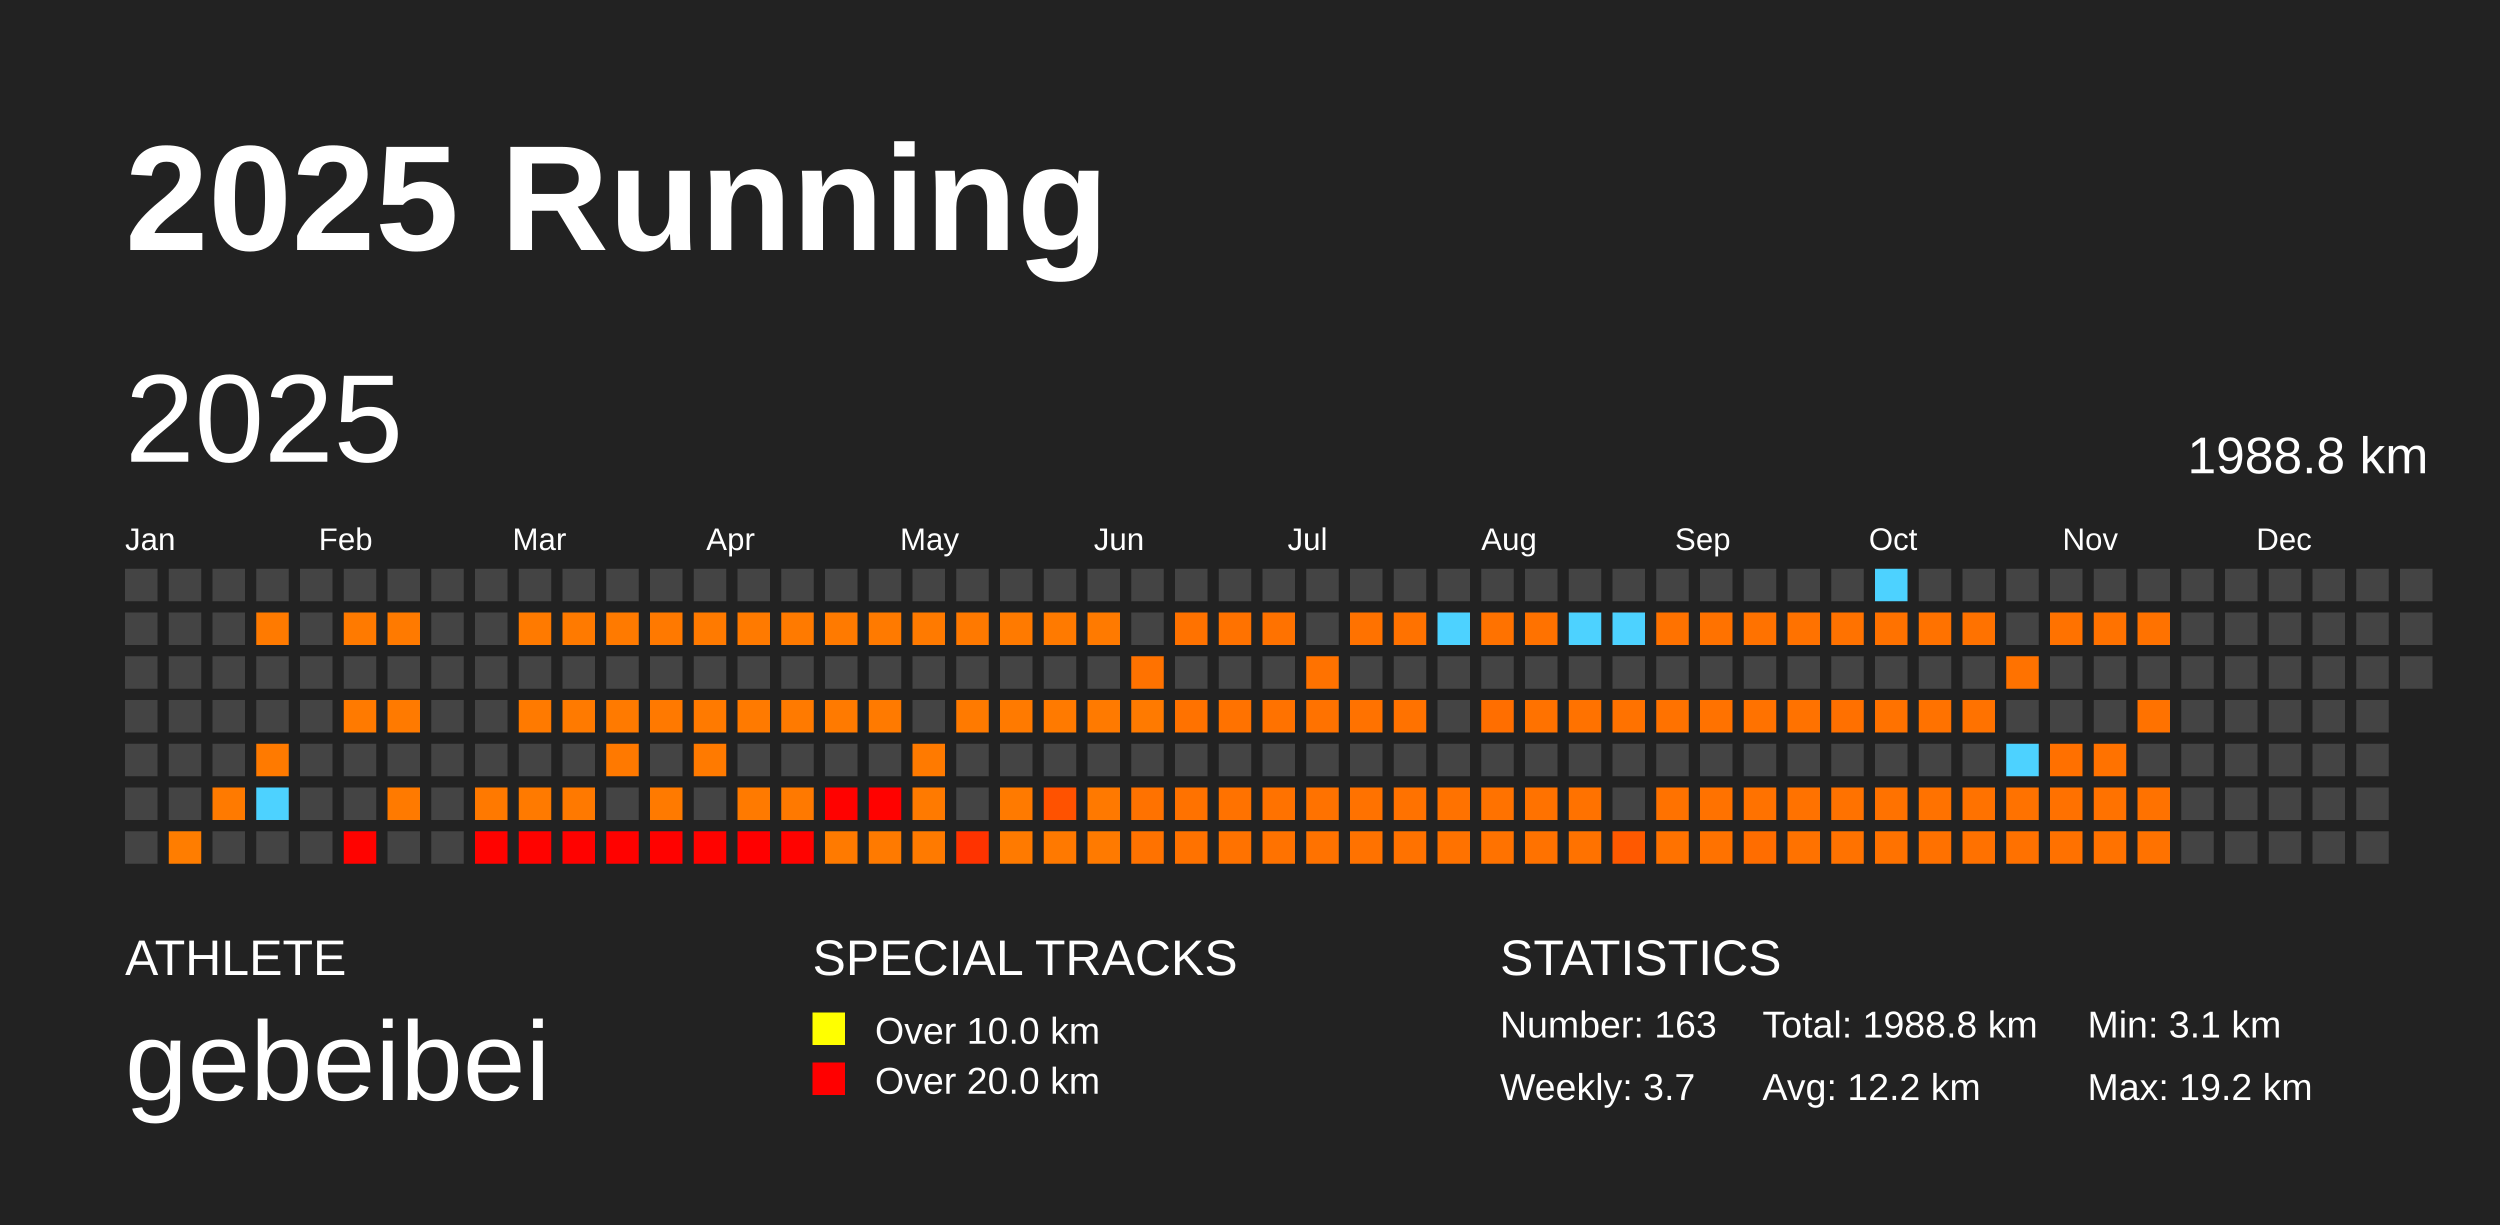
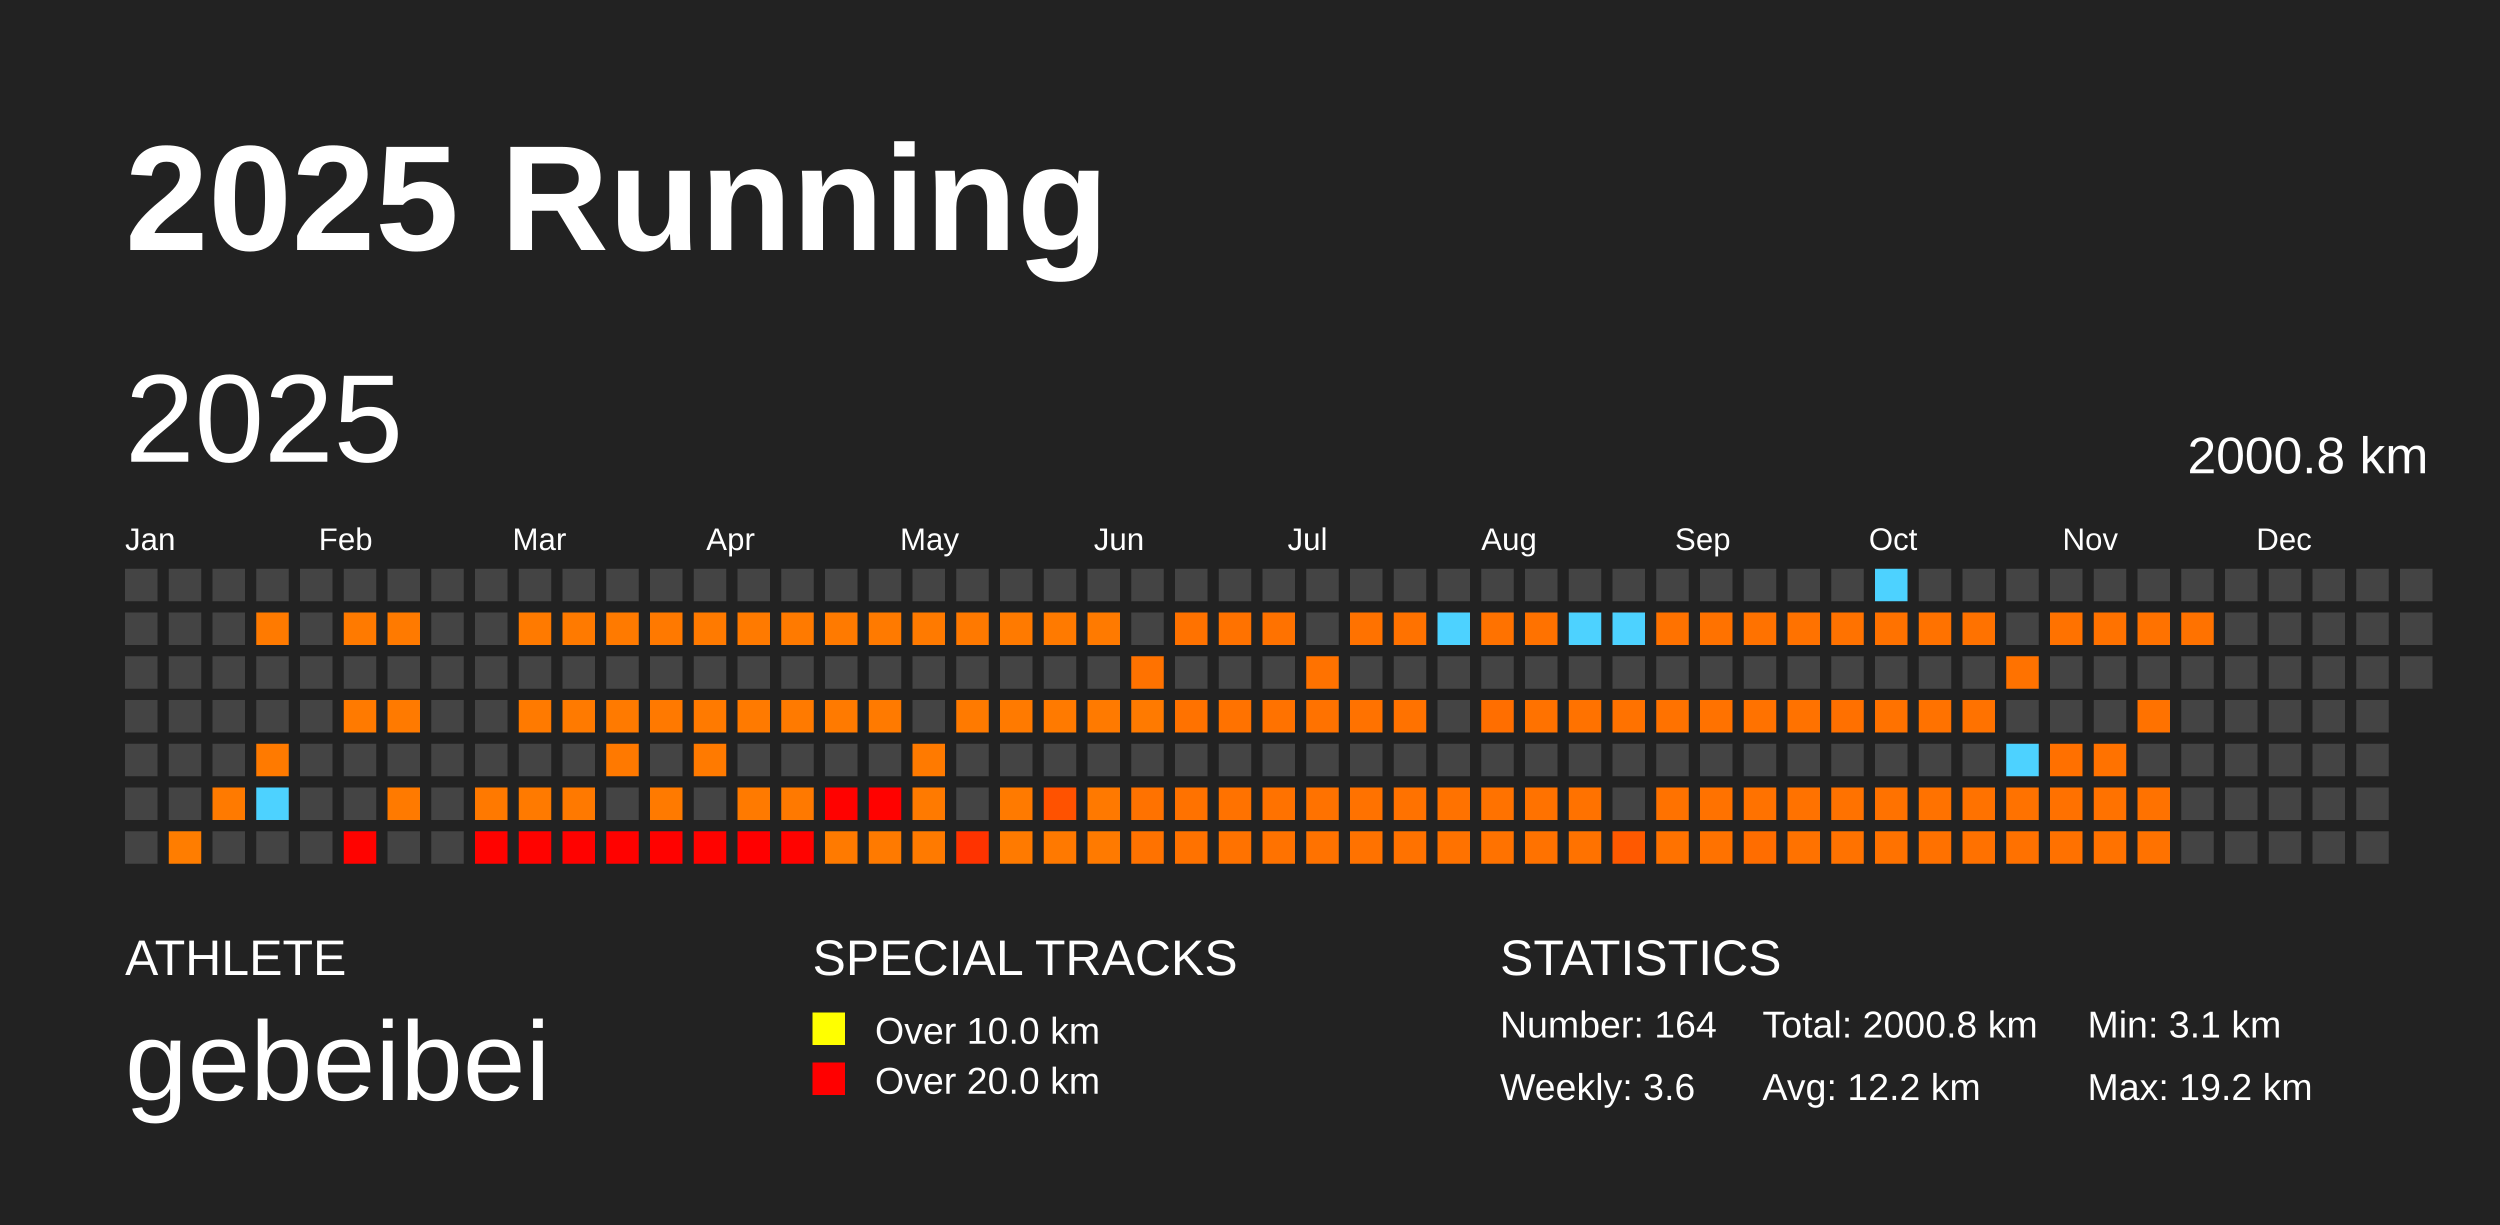
<svg xmlns="http://www.w3.org/2000/svg" baseProfile="full" height="98mm" version="1.1" viewBox="0,0,200,98" width="200mm">
  <defs />
  <rect fill="#222222" height="98" width="200" x="0" y="0" />
  <text fill="#FFFFFF" style="font-size:12px; font-family:Arial; font-weight:bold;" x="10" y="20">2025 Running</text>
  <text fill="#FFFFFF" style="font-size:4px; font-family:Arial" x="10" y="78">ATHLETE</text>
  <text fill="#FFFFFF" style="font-size:9px; font-family:Arial" x="10" y="88">gebeibei</text>
  <text fill="#FFFFFF" style="font-size:4px; font-family:Arial" x="65" y="78">SPECIAL TRACKS</text>
  <rect fill="yellow" height="2.6" width="2.6" x="65" y="81" />
  <text fill="#FFFFFF" style="font-size:3px; font-family:Arial" x="70" y="83.5">Over 10.0 km</text>
  <rect fill="red" height="2.6" width="2.6" x="65" y="85" />
  <text fill="#FFFFFF" style="font-size:3px; font-family:Arial" x="70" y="87.5">Over 20.0 km</text>
  <text fill="#FFFFFF" style="font-size:4px; font-family:Arial" x="120" y="78">STATISTICS</text>
-   <text fill="#FFFFFF" style="font-size:3px; font-family:Arial" x="120" y="83">Number: 163</text>
-   <text fill="#FFFFFF" style="font-size:3px; font-family:Arial" x="120" y="88">Weekly: 3.7</text>
-   <text fill="#FFFFFF" style="font-size:3px; font-family:Arial" x="141" y="83">Total: 1988.8 km</text>
+   <text fill="#FFFFFF" style="font-size:3px; font-family:Arial" x="120" y="83">Number: 164</text>
+   <text fill="#FFFFFF" style="font-size:3px; font-family:Arial" x="120" y="88">Weekly: 3.6</text>
+   <text fill="#FFFFFF" style="font-size:3px; font-family:Arial" x="141" y="83">Total: 2000.8 km</text>
  <text fill="#FFFFFF" style="font-size:3px; font-family:Arial" x="141" y="88">Avg: 12.2 km</text>
  <text fill="#FFFFFF" style="font-size:3px; font-family:Arial" x="167" y="83">Min: 3.1 km</text>
  <text fill="#FFFFFF" style="font-size:3px; font-family:Arial" x="167" y="88">Max: 19.2 km</text>
  <text dominant-baseline="hanging" fill="#FFFFFF" style="font-size:10.0px; font-family:Arial;" x="10" y="30">2025</text>
-   <text dominant-baseline="hanging" fill="#FFFFFF" style="font-size:4.125px; font-family:Arial;" x="175" y="35">1988.8 km</text>
+   <text dominant-baseline="hanging" fill="#FFFFFF" style="font-size:4.125px; font-family:Arial;" x="175" y="35">2000.8 km</text>
  <text fill="#FFFFFF" style="font-size:2.5px; font-family:Arial" x="10.0" y="44">Jan</text>
  <text fill="#FFFFFF" style="font-size:2.5px; font-family:Arial" x="25.5" y="44">Feb</text>
  <text fill="#FFFFFF" style="font-size:2.5px; font-family:Arial" x="41.0" y="44">Mar</text>
  <text fill="#FFFFFF" style="font-size:2.5px; font-family:Arial" x="56.5" y="44">Apr</text>
  <text fill="#FFFFFF" style="font-size:2.5px; font-family:Arial" x="72.0" y="44">May</text>
  <text fill="#FFFFFF" style="font-size:2.5px; font-family:Arial" x="87.5" y="44">Jun</text>
  <text fill="#FFFFFF" style="font-size:2.5px; font-family:Arial" x="103.0" y="44">Jul</text>
  <text fill="#FFFFFF" style="font-size:2.5px; font-family:Arial" x="118.5" y="44">Aug</text>
  <text fill="#FFFFFF" style="font-size:2.5px; font-family:Arial" x="134.0" y="44">Sep</text>
  <text fill="#FFFFFF" style="font-size:2.5px; font-family:Arial" x="149.5" y="44">Oct</text>
  <text fill="#FFFFFF" style="font-size:2.5px; font-family:Arial" x="165.0" y="44">Nov</text>
  <text fill="#FFFFFF" style="font-size:2.5px; font-family:Arial" x="180.5" y="44">Dec</text>
  <rect fill="#444444" height="2.6" width="2.6" x="10.0" y="45.5" />
  <rect fill="#444444" height="2.6" width="2.6" x="10.0" y="49.0" />
  <rect fill="#444444" height="2.6" width="2.6" x="10.0" y="52.5" />
  <rect fill="#444444" height="2.6" width="2.6" x="10.0" y="56.0" />
  <rect fill="#444444" height="2.6" width="2.6" x="10.0" y="59.5" />
  <rect fill="#444444" height="2.6" width="2.6" x="10.0" y="63.0" />
  <rect fill="#444444" height="2.6" width="2.6" x="10.0" y="66.5" />
  <rect fill="#444444" height="2.6" width="2.6" x="13.5" y="45.5" />
  <rect fill="#444444" height="2.6" width="2.6" x="13.5" y="49.0" />
  <rect fill="#444444" height="2.6" width="2.6" x="13.5" y="52.5" />
  <rect fill="#444444" height="2.6" width="2.6" x="13.5" y="56.0" />
  <rect fill="#444444" height="2.6" width="2.6" x="13.5" y="59.5" />
  <rect fill="#444444" height="2.6" width="2.6" x="13.5" y="63.0" />
  <rect fill="#ff7d00" height="2.6" width="2.6" x="13.5" y="66.5" />
  <rect fill="#444444" height="2.6" width="2.6" x="17.0" y="45.5" />
  <rect fill="#444444" height="2.6" width="2.6" x="17.0" y="49.0" />
  <rect fill="#444444" height="2.6" width="2.6" x="17.0" y="52.5" />
  <rect fill="#444444" height="2.6" width="2.6" x="17.0" y="56.0" />
  <rect fill="#444444" height="2.6" width="2.6" x="17.0" y="59.5" />
  <rect fill="#ff7a00" height="2.6" width="2.6" x="17.0" y="63.0" />
  <rect fill="#444444" height="2.6" width="2.6" x="17.0" y="66.5" />
  <rect fill="#444444" height="2.6" width="2.6" x="20.5" y="45.5" />
  <rect fill="#ff7a00" height="2.6" width="2.6" x="20.5" y="49.0" />
  <rect fill="#444444" height="2.6" width="2.6" x="20.5" y="52.5" />
  <rect fill="#444444" height="2.6" width="2.6" x="20.5" y="56.0" />
  <rect fill="#ff7a00" height="2.6" width="2.6" x="20.5" y="59.5" />
  <rect fill="#4dd2ff" height="2.6" width="2.6" x="20.5" y="63.0" />
  <rect fill="#444444" height="2.6" width="2.6" x="20.5" y="66.5" />
  <rect fill="#444444" height="2.6" width="2.6" x="24.0" y="45.5" />
  <rect fill="#444444" height="2.6" width="2.6" x="24.0" y="49.0" />
  <rect fill="#444444" height="2.6" width="2.6" x="24.0" y="52.5" />
  <rect fill="#444444" height="2.6" width="2.6" x="24.0" y="56.0" />
  <rect fill="#444444" height="2.6" width="2.6" x="24.0" y="59.5" />
  <rect fill="#444444" height="2.6" width="2.6" x="24.0" y="63.0" />
  <rect fill="#444444" height="2.6" width="2.6" x="24.0" y="66.5" />
  <rect fill="#444444" height="2.6" width="2.6" x="27.5" y="45.5" />
  <rect fill="#ff7a00" height="2.6" width="2.6" x="27.5" y="49.0" />
  <rect fill="#444444" height="2.6" width="2.6" x="27.5" y="52.5" />
  <rect fill="#ff7a00" height="2.6" width="2.6" x="27.5" y="56.0" />
  <rect fill="#444444" height="2.6" width="2.6" x="27.5" y="59.5" />
  <rect fill="#444444" height="2.6" width="2.6" x="27.5" y="63.0" />
  <rect fill="#ff0300" height="2.6" width="2.6" x="27.5" y="66.5" />
  <rect fill="#444444" height="2.6" width="2.6" x="31.0" y="45.5" />
  <rect fill="#ff7a00" height="2.6" width="2.6" x="31.0" y="49.0" />
  <rect fill="#444444" height="2.6" width="2.6" x="31.0" y="52.5" />
  <rect fill="#ff7a00" height="2.6" width="2.6" x="31.0" y="56.0" />
  <rect fill="#444444" height="2.6" width="2.6" x="31.0" y="59.5" />
  <rect fill="#ff7a00" height="2.6" width="2.6" x="31.0" y="63.0" />
  <rect fill="#444444" height="2.6" width="2.6" x="31.0" y="66.5" />
  <rect fill="#444444" height="2.6" width="2.6" x="34.5" y="45.5" />
  <rect fill="#444444" height="2.6" width="2.6" x="34.5" y="49.0" />
  <rect fill="#444444" height="2.6" width="2.6" x="34.5" y="52.5" />
  <rect fill="#444444" height="2.6" width="2.6" x="34.5" y="56.0" />
  <rect fill="#444444" height="2.6" width="2.6" x="34.5" y="59.5" />
  <rect fill="#444444" height="2.6" width="2.6" x="34.5" y="63.0" />
  <rect fill="#444444" height="2.6" width="2.6" x="34.5" y="66.5" />
  <rect fill="#444444" height="2.6" width="2.6" x="38.0" y="45.5" />
  <rect fill="#444444" height="2.6" width="2.6" x="38.0" y="49.0" />
  <rect fill="#444444" height="2.6" width="2.6" x="38.0" y="52.5" />
  <rect fill="#444444" height="2.6" width="2.6" x="38.0" y="56.0" />
  <rect fill="#444444" height="2.6" width="2.6" x="38.0" y="59.5" />
  <rect fill="#ff7900" height="2.6" width="2.6" x="38.0" y="63.0" />
  <rect fill="#ff0300" height="2.6" width="2.6" x="38.0" y="66.5" />
  <rect fill="#444444" height="2.6" width="2.6" x="41.5" y="45.5" />
  <rect fill="#ff7a00" height="2.6" width="2.6" x="41.5" y="49.0" />
  <rect fill="#444444" height="2.6" width="2.6" x="41.5" y="52.5" />
  <rect fill="#ff7a00" height="2.6" width="2.6" x="41.5" y="56.0" />
  <rect fill="#444444" height="2.6" width="2.6" x="41.5" y="59.5" />
  <rect fill="#ff7a00" height="2.6" width="2.6" x="41.5" y="63.0" />
  <rect fill="#ff0300" height="2.6" width="2.6" x="41.5" y="66.5" />
  <rect fill="#444444" height="2.6" width="2.6" x="45.0" y="45.5" />
  <rect fill="#ff7a00" height="2.6" width="2.6" x="45.0" y="49.0" />
  <rect fill="#444444" height="2.6" width="2.6" x="45.0" y="52.5" />
  <rect fill="#ff7a00" height="2.6" width="2.6" x="45.0" y="56.0" />
  <rect fill="#444444" height="2.6" width="2.6" x="45.0" y="59.5" />
  <rect fill="#ff7900" height="2.6" width="2.6" x="45.0" y="63.0" />
  <rect fill="#ff0200" height="2.6" width="2.6" x="45.0" y="66.5" />
  <rect fill="#444444" height="2.6" width="2.6" x="48.5" y="45.5" />
  <rect fill="#ff7a00" height="2.6" width="2.6" x="48.5" y="49.0" />
  <rect fill="#444444" height="2.6" width="2.6" x="48.5" y="52.5" />
  <rect fill="#ff7a00" height="2.6" width="2.6" x="48.5" y="56.0" />
  <rect fill="#ff7900" height="2.6" width="2.6" x="48.5" y="59.5" />
  <rect fill="#444444" height="2.6" width="2.6" x="48.5" y="63.0" />
  <rect fill="#ff0200" height="2.6" width="2.6" x="48.5" y="66.5" />
  <rect fill="#444444" height="2.6" width="2.6" x="52.0" y="45.5" />
  <rect fill="#ff7900" height="2.6" width="2.6" x="52.0" y="49.0" />
  <rect fill="#444444" height="2.6" width="2.6" x="52.0" y="52.5" />
  <rect fill="#ff7900" height="2.6" width="2.6" x="52.0" y="56.0" />
  <rect fill="#444444" height="2.6" width="2.6" x="52.0" y="59.5" />
  <rect fill="#ff7a00" height="2.6" width="2.6" x="52.0" y="63.0" />
  <rect fill="#ff0200" height="2.6" width="2.6" x="52.0" y="66.5" />
  <rect fill="#444444" height="2.6" width="2.6" x="55.5" y="45.5" />
  <rect fill="#ff7a00" height="2.6" width="2.6" x="55.5" y="49.0" />
  <rect fill="#444444" height="2.6" width="2.6" x="55.5" y="52.5" />
  <rect fill="#ff7a00" height="2.6" width="2.6" x="55.5" y="56.0" />
  <rect fill="#ff7a00" height="2.6" width="2.6" x="55.5" y="59.5" />
  <rect fill="#444444" height="2.6" width="2.6" x="55.5" y="63.0" />
  <rect fill="#ff0300" height="2.6" width="2.6" x="55.5" y="66.5" />
  <rect fill="#444444" height="2.6" width="2.6" x="59.0" y="45.5" />
  <rect fill="#ff7a00" height="2.6" width="2.6" x="59.0" y="49.0" />
  <rect fill="#444444" height="2.6" width="2.6" x="59.0" y="52.5" />
  <rect fill="#ff7a00" height="2.6" width="2.6" x="59.0" y="56.0" />
  <rect fill="#444444" height="2.6" width="2.6" x="59.0" y="59.5" />
  <rect fill="#ff7a00" height="2.6" width="2.6" x="59.0" y="63.0" />
  <rect fill="#ff0000" height="2.6" width="2.6" x="59.0" y="66.5" />
  <rect fill="#444444" height="2.6" width="2.6" x="62.5" y="45.5" />
  <rect fill="#ff7a00" height="2.6" width="2.6" x="62.5" y="49.0" />
  <rect fill="#444444" height="2.6" width="2.6" x="62.5" y="52.5" />
  <rect fill="#ff7a00" height="2.6" width="2.6" x="62.5" y="56.0" />
  <rect fill="#444444" height="2.6" width="2.6" x="62.5" y="59.5" />
  <rect fill="#ff7900" height="2.6" width="2.6" x="62.5" y="63.0" />
  <rect fill="#ff0300" height="2.6" width="2.6" x="62.5" y="66.5" />
  <rect fill="#444444" height="2.6" width="2.6" x="66.0" y="45.5" />
  <rect fill="#ff7a00" height="2.6" width="2.6" x="66.0" y="49.0" />
  <rect fill="#444444" height="2.6" width="2.6" x="66.0" y="52.5" />
  <rect fill="#ff7a00" height="2.6" width="2.6" x="66.0" y="56.0" />
  <rect fill="#444444" height="2.6" width="2.6" x="66.0" y="59.5" />
  <rect fill="#ff0200" height="2.6" width="2.6" x="66.0" y="63.0" />
  <rect fill="#ff7a00" height="2.6" width="2.6" x="66.0" y="66.5" />
  <rect fill="#444444" height="2.6" width="2.6" x="69.5" y="45.5" />
  <rect fill="#ff7a00" height="2.6" width="2.6" x="69.5" y="49.0" />
  <rect fill="#444444" height="2.6" width="2.6" x="69.5" y="52.5" />
  <rect fill="#ff7a00" height="2.6" width="2.6" x="69.5" y="56.0" />
  <rect fill="#444444" height="2.6" width="2.6" x="69.5" y="59.5" />
  <rect fill="#ff0200" height="2.6" width="2.6" x="69.5" y="63.0" />
  <rect fill="#ff7a00" height="2.6" width="2.6" x="69.5" y="66.5" />
  <rect fill="#444444" height="2.6" width="2.6" x="73.0" y="45.5" />
  <rect fill="#ff7a00" height="2.6" width="2.6" x="73.0" y="49.0" />
  <rect fill="#444444" height="2.6" width="2.6" x="73.0" y="52.5" />
  <rect fill="#444444" height="2.6" width="2.6" x="73.0" y="56.0" />
  <rect fill="#ff7a00" height="2.6" width="2.6" x="73.0" y="59.5" />
  <rect fill="#ff7a00" height="2.6" width="2.6" x="73.0" y="63.0" />
  <rect fill="#ff7a00" height="2.6" width="2.6" x="73.0" y="66.5" />
  <rect fill="#444444" height="2.6" width="2.6" x="76.5" y="45.5" />
  <rect fill="#ff7900" height="2.6" width="2.6" x="76.5" y="49.0" />
  <rect fill="#444444" height="2.6" width="2.6" x="76.5" y="52.5" />
  <rect fill="#ff7a00" height="2.6" width="2.6" x="76.5" y="56.0" />
  <rect fill="#444444" height="2.6" width="2.6" x="76.5" y="59.5" />
  <rect fill="#444444" height="2.6" width="2.6" x="76.5" y="63.0" />
  <rect fill="#ff3300" height="2.6" width="2.6" x="76.5" y="66.5" />
  <rect fill="#444444" height="2.6" width="2.6" x="80.0" y="45.5" />
  <rect fill="#ff7a00" height="2.6" width="2.6" x="80.0" y="49.0" />
  <rect fill="#444444" height="2.6" width="2.6" x="80.0" y="52.5" />
  <rect fill="#ff7a00" height="2.6" width="2.6" x="80.0" y="56.0" />
  <rect fill="#444444" height="2.6" width="2.6" x="80.0" y="59.5" />
  <rect fill="#ff7a00" height="2.6" width="2.6" x="80.0" y="63.0" />
  <rect fill="#ff7a00" height="2.6" width="2.6" x="80.0" y="66.5" />
  <rect fill="#444444" height="2.6" width="2.6" x="83.5" y="45.5" />
  <rect fill="#ff7a00" height="2.6" width="2.6" x="83.5" y="49.0" />
  <rect fill="#444444" height="2.6" width="2.6" x="83.5" y="52.5" />
  <rect fill="#ff7a00" height="2.6" width="2.6" x="83.5" y="56.0" />
  <rect fill="#444444" height="2.6" width="2.6" x="83.5" y="59.5" />
  <rect fill="#ff5200" height="2.6" width="2.6" x="83.5" y="63.0" />
  <rect fill="#ff7900" height="2.6" width="2.6" x="83.5" y="66.5" />
  <rect fill="#444444" height="2.6" width="2.6" x="87.0" y="45.5" />
  <rect fill="#ff7a00" height="2.6" width="2.6" x="87.0" y="49.0" />
  <rect fill="#444444" height="2.6" width="2.6" x="87.0" y="52.5" />
  <rect fill="#ff7a00" height="2.6" width="2.6" x="87.0" y="56.0" />
  <rect fill="#444444" height="2.6" width="2.6" x="87.0" y="59.5" />
  <rect fill="#ff7900" height="2.6" width="2.6" x="87.0" y="63.0" />
  <rect fill="#ff7a00" height="2.6" width="2.6" x="87.0" y="66.5" />
  <rect fill="#444444" height="2.6" width="2.6" x="90.5" y="45.5" />
  <rect fill="#444444" height="2.6" width="2.6" x="90.5" y="49.0" />
  <rect fill="#ff7200" height="2.6" width="2.6" x="90.5" y="52.5" />
  <rect fill="#ff7a00" height="2.6" width="2.6" x="90.5" y="56.0" />
  <rect fill="#444444" height="2.6" width="2.6" x="90.5" y="59.5" />
  <rect fill="#ff7200" height="2.6" width="2.6" x="90.5" y="63.0" />
  <rect fill="#ff7200" height="2.6" width="2.6" x="90.5" y="66.5" />
  <rect fill="#444444" height="2.6" width="2.6" x="94.0" y="45.5" />
  <rect fill="#ff7200" height="2.6" width="2.6" x="94.0" y="49.0" />
  <rect fill="#444444" height="2.6" width="2.6" x="94.0" y="52.5" />
  <rect fill="#ff7200" height="2.6" width="2.6" x="94.0" y="56.0" />
  <rect fill="#444444" height="2.6" width="2.6" x="94.0" y="59.5" />
  <rect fill="#ff7200" height="2.6" width="2.6" x="94.0" y="63.0" />
  <rect fill="#ff7200" height="2.6" width="2.6" x="94.0" y="66.5" />
  <rect fill="#444444" height="2.6" width="2.6" x="97.5" y="45.5" />
  <rect fill="#ff7200" height="2.6" width="2.6" x="97.5" y="49.0" />
  <rect fill="#444444" height="2.6" width="2.6" x="97.5" y="52.5" />
  <rect fill="#ff7200" height="2.6" width="2.6" x="97.5" y="56.0" />
  <rect fill="#444444" height="2.6" width="2.6" x="97.5" y="59.5" />
  <rect fill="#ff7200" height="2.6" width="2.6" x="97.5" y="63.0" />
  <rect fill="#ff7200" height="2.6" width="2.6" x="97.5" y="66.5" />
  <rect fill="#444444" height="2.6" width="2.6" x="101.0" y="45.5" />
  <rect fill="#ff7200" height="2.6" width="2.6" x="101.0" y="49.0" />
  <rect fill="#444444" height="2.6" width="2.6" x="101.0" y="52.5" />
  <rect fill="#ff7200" height="2.6" width="2.6" x="101.0" y="56.0" />
  <rect fill="#444444" height="2.6" width="2.6" x="101.0" y="59.5" />
  <rect fill="#ff7200" height="2.6" width="2.6" x="101.0" y="63.0" />
  <rect fill="#ff7200" height="2.6" width="2.6" x="101.0" y="66.5" />
  <rect fill="#444444" height="2.6" width="2.6" x="104.5" y="45.5" />
  <rect fill="#444444" height="2.6" width="2.6" x="104.5" y="49.0" />
  <rect fill="#ff7200" height="2.6" width="2.6" x="104.5" y="52.5" />
  <rect fill="#ff7200" height="2.6" width="2.6" x="104.5" y="56.0" />
  <rect fill="#444444" height="2.6" width="2.6" x="104.5" y="59.5" />
  <rect fill="#ff7200" height="2.6" width="2.6" x="104.5" y="63.0" />
  <rect fill="#ff7200" height="2.6" width="2.6" x="104.5" y="66.5" />
  <rect fill="#444444" height="2.6" width="2.6" x="108.0" y="45.5" />
  <rect fill="#ff7200" height="2.6" width="2.6" x="108.0" y="49.0" />
  <rect fill="#444444" height="2.6" width="2.6" x="108.0" y="52.5" />
  <rect fill="#ff7200" height="2.6" width="2.6" x="108.0" y="56.0" />
  <rect fill="#444444" height="2.6" width="2.6" x="108.0" y="59.5" />
  <rect fill="#ff7200" height="2.6" width="2.6" x="108.0" y="63.0" />
  <rect fill="#ff7200" height="2.6" width="2.6" x="108.0" y="66.5" />
  <rect fill="#444444" height="2.6" width="2.6" x="111.5" y="45.5" />
  <rect fill="#ff7200" height="2.6" width="2.6" x="111.5" y="49.0" />
  <rect fill="#444444" height="2.6" width="2.6" x="111.5" y="52.5" />
  <rect fill="#ff7200" height="2.6" width="2.6" x="111.5" y="56.0" />
  <rect fill="#444444" height="2.6" width="2.6" x="111.5" y="59.5" />
  <rect fill="#ff7200" height="2.6" width="2.6" x="111.5" y="63.0" />
  <rect fill="#ff7200" height="2.6" width="2.6" x="111.5" y="66.5" />
  <rect fill="#444444" height="2.6" width="2.6" x="115.0" y="45.5" />
  <rect fill="#4dd2ff" height="2.6" width="2.6" x="115.0" y="49.0" />
  <rect fill="#444444" height="2.6" width="2.6" x="115.0" y="52.5" />
  <rect fill="#444444" height="2.6" width="2.6" x="115.0" y="56.0" />
  <rect fill="#444444" height="2.6" width="2.6" x="115.0" y="59.5" />
  <rect fill="#ff7200" height="2.6" width="2.6" x="115.0" y="63.0" />
  <rect fill="#ff7200" height="2.6" width="2.6" x="115.0" y="66.5" />
  <rect fill="#444444" height="2.6" width="2.6" x="118.5" y="45.5" />
  <rect fill="#ff7200" height="2.6" width="2.6" x="118.5" y="49.0" />
  <rect fill="#444444" height="2.6" width="2.6" x="118.5" y="52.5" />
  <rect fill="#ff6e00" height="2.6" width="2.6" x="118.5" y="56.0" />
  <rect fill="#444444" height="2.6" width="2.6" x="118.5" y="59.5" />
  <rect fill="#ff7200" height="2.6" width="2.6" x="118.5" y="63.0" />
  <rect fill="#ff7200" height="2.6" width="2.6" x="118.5" y="66.5" />
  <rect fill="#444444" height="2.6" width="2.6" x="122.0" y="45.5" />
  <rect fill="#ff7200" height="2.6" width="2.6" x="122.0" y="49.0" />
  <rect fill="#444444" height="2.6" width="2.6" x="122.0" y="52.5" />
  <rect fill="#ff7200" height="2.6" width="2.6" x="122.0" y="56.0" />
  <rect fill="#444444" height="2.6" width="2.6" x="122.0" y="59.5" />
  <rect fill="#ff7200" height="2.6" width="2.6" x="122.0" y="63.0" />
  <rect fill="#ff7200" height="2.6" width="2.6" x="122.0" y="66.5" />
  <rect fill="#444444" height="2.6" width="2.6" x="125.5" y="45.5" />
  <rect fill="#4dd2ff" height="2.6" width="2.6" x="125.5" y="49.0" />
  <rect fill="#444444" height="2.6" width="2.6" x="125.5" y="52.5" />
  <rect fill="#ff7200" height="2.6" width="2.6" x="125.5" y="56.0" />
  <rect fill="#444444" height="2.6" width="2.6" x="125.5" y="59.5" />
  <rect fill="#ff7200" height="2.6" width="2.6" x="125.5" y="63.0" />
  <rect fill="#ff7200" height="2.6" width="2.6" x="125.5" y="66.5" />
  <rect fill="#444444" height="2.6" width="2.6" x="129.0" y="45.5" />
  <rect fill="#4dd2ff" height="2.6" width="2.6" x="129.0" y="49.0" />
  <rect fill="#444444" height="2.6" width="2.6" x="129.0" y="52.5" />
  <rect fill="#ff7200" height="2.6" width="2.6" x="129.0" y="56.0" />
  <rect fill="#444444" height="2.6" width="2.6" x="129.0" y="59.5" />
  <rect fill="#444444" height="2.6" width="2.6" x="129.0" y="63.0" />
  <rect fill="#ff5900" height="2.6" width="2.6" x="129.0" y="66.5" />
  <rect fill="#444444" height="2.6" width="2.6" x="132.5" y="45.5" />
  <rect fill="#ff7200" height="2.6" width="2.6" x="132.5" y="49.0" />
  <rect fill="#444444" height="2.6" width="2.6" x="132.5" y="52.5" />
  <rect fill="#ff7200" height="2.6" width="2.6" x="132.5" y="56.0" />
  <rect fill="#444444" height="2.6" width="2.6" x="132.5" y="59.5" />
  <rect fill="#ff7200" height="2.6" width="2.6" x="132.5" y="63.0" />
  <rect fill="#ff7200" height="2.6" width="2.6" x="132.5" y="66.5" />
  <rect fill="#444444" height="2.6" width="2.6" x="136.0" y="45.5" />
  <rect fill="#ff7200" height="2.6" width="2.6" x="136.0" y="49.0" />
  <rect fill="#444444" height="2.6" width="2.6" x="136.0" y="52.5" />
  <rect fill="#ff7200" height="2.6" width="2.6" x="136.0" y="56.0" />
  <rect fill="#444444" height="2.6" width="2.6" x="136.0" y="59.5" />
  <rect fill="#ff7200" height="2.6" width="2.6" x="136.0" y="63.0" />
  <rect fill="#ff7200" height="2.6" width="2.6" x="136.0" y="66.5" />
  <rect fill="#444444" height="2.6" width="2.6" x="139.5" y="45.5" />
  <rect fill="#ff7200" height="2.6" width="2.6" x="139.5" y="49.0" />
  <rect fill="#444444" height="2.6" width="2.6" x="139.5" y="52.5" />
  <rect fill="#ff7200" height="2.6" width="2.6" x="139.5" y="56.0" />
  <rect fill="#444444" height="2.6" width="2.6" x="139.5" y="59.5" />
  <rect fill="#ff7200" height="2.6" width="2.6" x="139.5" y="63.0" />
  <rect fill="#ff6d00" height="2.6" width="2.6" x="139.5" y="66.5" />
  <rect fill="#444444" height="2.6" width="2.6" x="143.0" y="45.5" />
  <rect fill="#ff7200" height="2.6" width="2.6" x="143.0" y="49.0" />
  <rect fill="#444444" height="2.6" width="2.6" x="143.0" y="52.5" />
  <rect fill="#ff7200" height="2.6" width="2.6" x="143.0" y="56.0" />
  <rect fill="#444444" height="2.6" width="2.6" x="143.0" y="59.5" />
  <rect fill="#ff7200" height="2.6" width="2.6" x="143.0" y="63.0" />
  <rect fill="#ff7200" height="2.6" width="2.6" x="143.0" y="66.5" />
  <rect fill="#444444" height="2.6" width="2.6" x="146.5" y="45.5" />
  <rect fill="#ff7200" height="2.6" width="2.6" x="146.5" y="49.0" />
  <rect fill="#444444" height="2.6" width="2.6" x="146.5" y="52.5" />
  <rect fill="#ff7000" height="2.6" width="2.6" x="146.5" y="56.0" />
  <rect fill="#444444" height="2.6" width="2.6" x="146.5" y="59.5" />
  <rect fill="#ff7200" height="2.6" width="2.6" x="146.5" y="63.0" />
  <rect fill="#ff7200" height="2.6" width="2.6" x="146.5" y="66.5" />
  <rect fill="#4dd2ff" height="2.6" width="2.6" x="150.0" y="45.5" />
  <rect fill="#ff7200" height="2.6" width="2.6" x="150.0" y="49.0" />
  <rect fill="#444444" height="2.6" width="2.6" x="150.0" y="52.5" />
  <rect fill="#ff7200" height="2.6" width="2.6" x="150.0" y="56.0" />
  <rect fill="#444444" height="2.6" width="2.6" x="150.0" y="59.5" />
  <rect fill="#ff7200" height="2.6" width="2.6" x="150.0" y="63.0" />
  <rect fill="#ff7200" height="2.6" width="2.6" x="150.0" y="66.5" />
  <rect fill="#444444" height="2.6" width="2.6" x="153.5" y="45.5" />
  <rect fill="#ff7200" height="2.6" width="2.6" x="153.5" y="49.0" />
  <rect fill="#444444" height="2.6" width="2.6" x="153.5" y="52.5" />
  <rect fill="#ff7200" height="2.6" width="2.6" x="153.5" y="56.0" />
  <rect fill="#444444" height="2.6" width="2.6" x="153.5" y="59.5" />
  <rect fill="#ff7200" height="2.6" width="2.6" x="153.5" y="63.0" />
  <rect fill="#ff7100" height="2.6" width="2.6" x="153.5" y="66.5" />
  <rect fill="#444444" height="2.6" width="2.6" x="157.0" y="45.5" />
  <rect fill="#ff7200" height="2.6" width="2.6" x="157.0" y="49.0" />
  <rect fill="#444444" height="2.6" width="2.6" x="157.0" y="52.5" />
  <rect fill="#ff7200" height="2.6" width="2.6" x="157.0" y="56.0" />
  <rect fill="#444444" height="2.6" width="2.6" x="157.0" y="59.5" />
  <rect fill="#ff7200" height="2.6" width="2.6" x="157.0" y="63.0" />
  <rect fill="#ff7100" height="2.6" width="2.6" x="157.0" y="66.5" />
  <rect fill="#444444" height="2.6" width="2.6" x="160.5" y="45.5" />
  <rect fill="#444444" height="2.6" width="2.6" x="160.5" y="49.0" />
  <rect fill="#ff7200" height="2.6" width="2.6" x="160.5" y="52.5" />
  <rect fill="#444444" height="2.6" width="2.6" x="160.5" y="56.0" />
  <rect fill="#4dd2ff" height="2.6" width="2.6" x="160.5" y="59.5" />
  <rect fill="#ff7200" height="2.6" width="2.6" x="160.5" y="63.0" />
  <rect fill="#ff7100" height="2.6" width="2.6" x="160.5" y="66.5" />
  <rect fill="#444444" height="2.6" width="2.6" x="164.0" y="45.5" />
  <rect fill="#ff7200" height="2.6" width="2.6" x="164.0" y="49.0" />
  <rect fill="#444444" height="2.6" width="2.6" x="164.0" y="52.5" />
  <rect fill="#444444" height="2.6" width="2.6" x="164.0" y="56.0" />
  <rect fill="#ff7000" height="2.6" width="2.6" x="164.0" y="59.5" />
  <rect fill="#ff7100" height="2.6" width="2.6" x="164.0" y="63.0" />
  <rect fill="#ff7100" height="2.6" width="2.6" x="164.0" y="66.5" />
  <rect fill="#444444" height="2.6" width="2.6" x="167.5" y="45.5" />
  <rect fill="#ff7200" height="2.6" width="2.6" x="167.5" y="49.0" />
  <rect fill="#444444" height="2.6" width="2.6" x="167.5" y="52.5" />
  <rect fill="#444444" height="2.6" width="2.6" x="167.5" y="56.0" />
  <rect fill="#ff7200" height="2.6" width="2.6" x="167.5" y="59.5" />
  <rect fill="#ff7200" height="2.6" width="2.6" x="167.5" y="63.0" />
  <rect fill="#ff7200" height="2.6" width="2.6" x="167.5" y="66.5" />
  <rect fill="#444444" height="2.6" width="2.6" x="171.0" y="45.5" />
  <rect fill="#ff7200" height="2.6" width="2.6" x="171.0" y="49.0" />
  <rect fill="#444444" height="2.6" width="2.6" x="171.0" y="52.5" />
  <rect fill="#ff7200" height="2.6" width="2.6" x="171.0" y="56.0" />
  <rect fill="#444444" height="2.6" width="2.6" x="171.0" y="59.5" />
  <rect fill="#ff7200" height="2.6" width="2.6" x="171.0" y="63.0" />
  <rect fill="#ff7200" height="2.6" width="2.6" x="171.0" y="66.5" />
  <rect fill="#444444" height="2.6" width="2.6" x="174.5" y="45.5" />
-   <rect fill="#444444" height="2.6" width="2.6" x="174.5" y="49.0" />
+   <rect fill="#ff7200" height="2.6" width="2.6" x="174.5" y="49.0" />
  <rect fill="#444444" height="2.6" width="2.6" x="174.5" y="52.5" />
  <rect fill="#444444" height="2.6" width="2.6" x="174.5" y="56.0" />
  <rect fill="#444444" height="2.6" width="2.6" x="174.5" y="59.5" />
  <rect fill="#444444" height="2.6" width="2.6" x="174.5" y="63.0" />
  <rect fill="#444444" height="2.6" width="2.6" x="174.5" y="66.5" />
  <rect fill="#444444" height="2.6" width="2.6" x="178.0" y="45.5" />
  <rect fill="#444444" height="2.6" width="2.6" x="178.0" y="49.0" />
  <rect fill="#444444" height="2.6" width="2.6" x="178.0" y="52.5" />
  <rect fill="#444444" height="2.6" width="2.6" x="178.0" y="56.0" />
  <rect fill="#444444" height="2.6" width="2.6" x="178.0" y="59.5" />
  <rect fill="#444444" height="2.6" width="2.6" x="178.0" y="63.0" />
  <rect fill="#444444" height="2.6" width="2.6" x="178.0" y="66.5" />
  <rect fill="#444444" height="2.6" width="2.6" x="181.5" y="45.5" />
  <rect fill="#444444" height="2.6" width="2.6" x="181.5" y="49.0" />
  <rect fill="#444444" height="2.6" width="2.6" x="181.5" y="52.5" />
  <rect fill="#444444" height="2.6" width="2.6" x="181.5" y="56.0" />
  <rect fill="#444444" height="2.6" width="2.6" x="181.5" y="59.5" />
  <rect fill="#444444" height="2.6" width="2.6" x="181.5" y="63.0" />
  <rect fill="#444444" height="2.6" width="2.6" x="181.5" y="66.5" />
  <rect fill="#444444" height="2.6" width="2.6" x="185.0" y="45.5" />
  <rect fill="#444444" height="2.6" width="2.6" x="185.0" y="49.0" />
  <rect fill="#444444" height="2.6" width="2.6" x="185.0" y="52.5" />
  <rect fill="#444444" height="2.6" width="2.6" x="185.0" y="56.0" />
  <rect fill="#444444" height="2.6" width="2.6" x="185.0" y="59.5" />
  <rect fill="#444444" height="2.6" width="2.6" x="185.0" y="63.0" />
  <rect fill="#444444" height="2.6" width="2.6" x="185.0" y="66.5" />
  <rect fill="#444444" height="2.6" width="2.6" x="188.5" y="45.5" />
  <rect fill="#444444" height="2.6" width="2.6" x="188.5" y="49.0" />
  <rect fill="#444444" height="2.6" width="2.6" x="188.5" y="52.5" />
  <rect fill="#444444" height="2.6" width="2.6" x="188.5" y="56.0" />
  <rect fill="#444444" height="2.6" width="2.6" x="188.5" y="59.5" />
  <rect fill="#444444" height="2.6" width="2.6" x="188.5" y="63.0" />
  <rect fill="#444444" height="2.6" width="2.6" x="188.5" y="66.5" />
  <rect fill="#444444" height="2.6" width="2.6" x="192.0" y="45.5" />
  <rect fill="#444444" height="2.6" width="2.6" x="192.0" y="49.0" />
  <rect fill="#444444" height="2.6" width="2.6" x="192.0" y="52.5" />
</svg>
